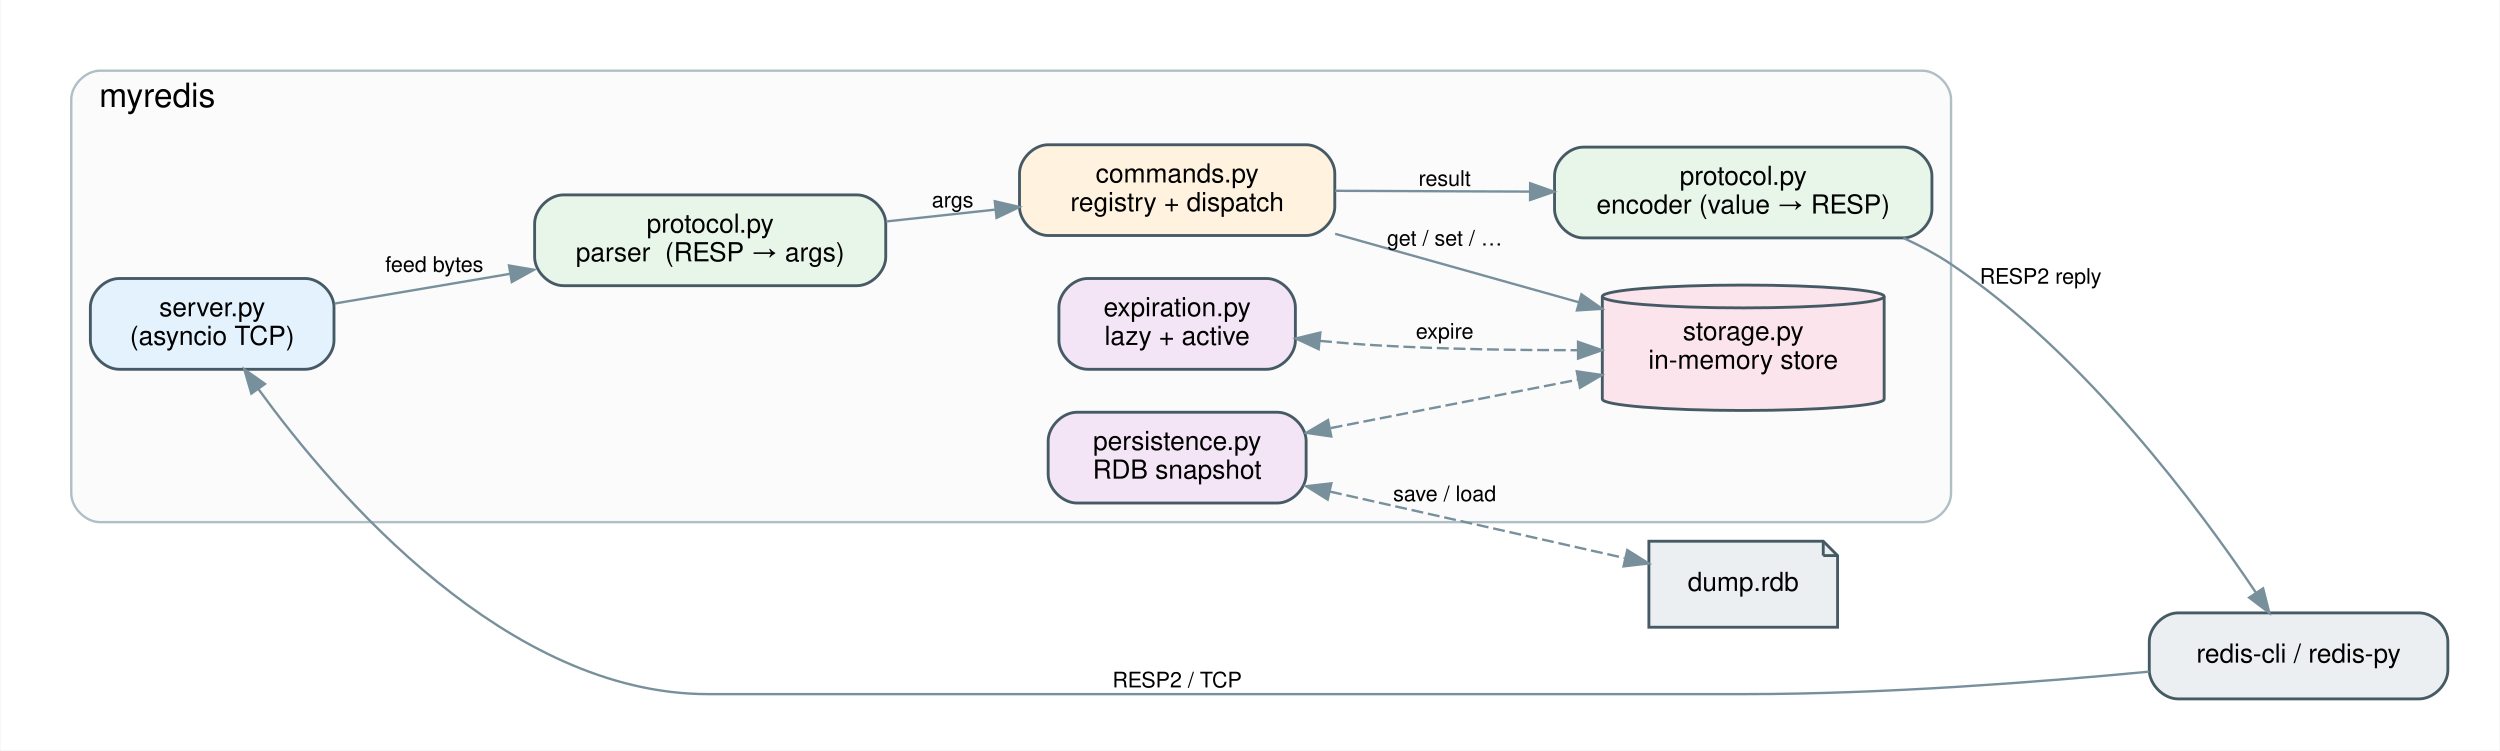
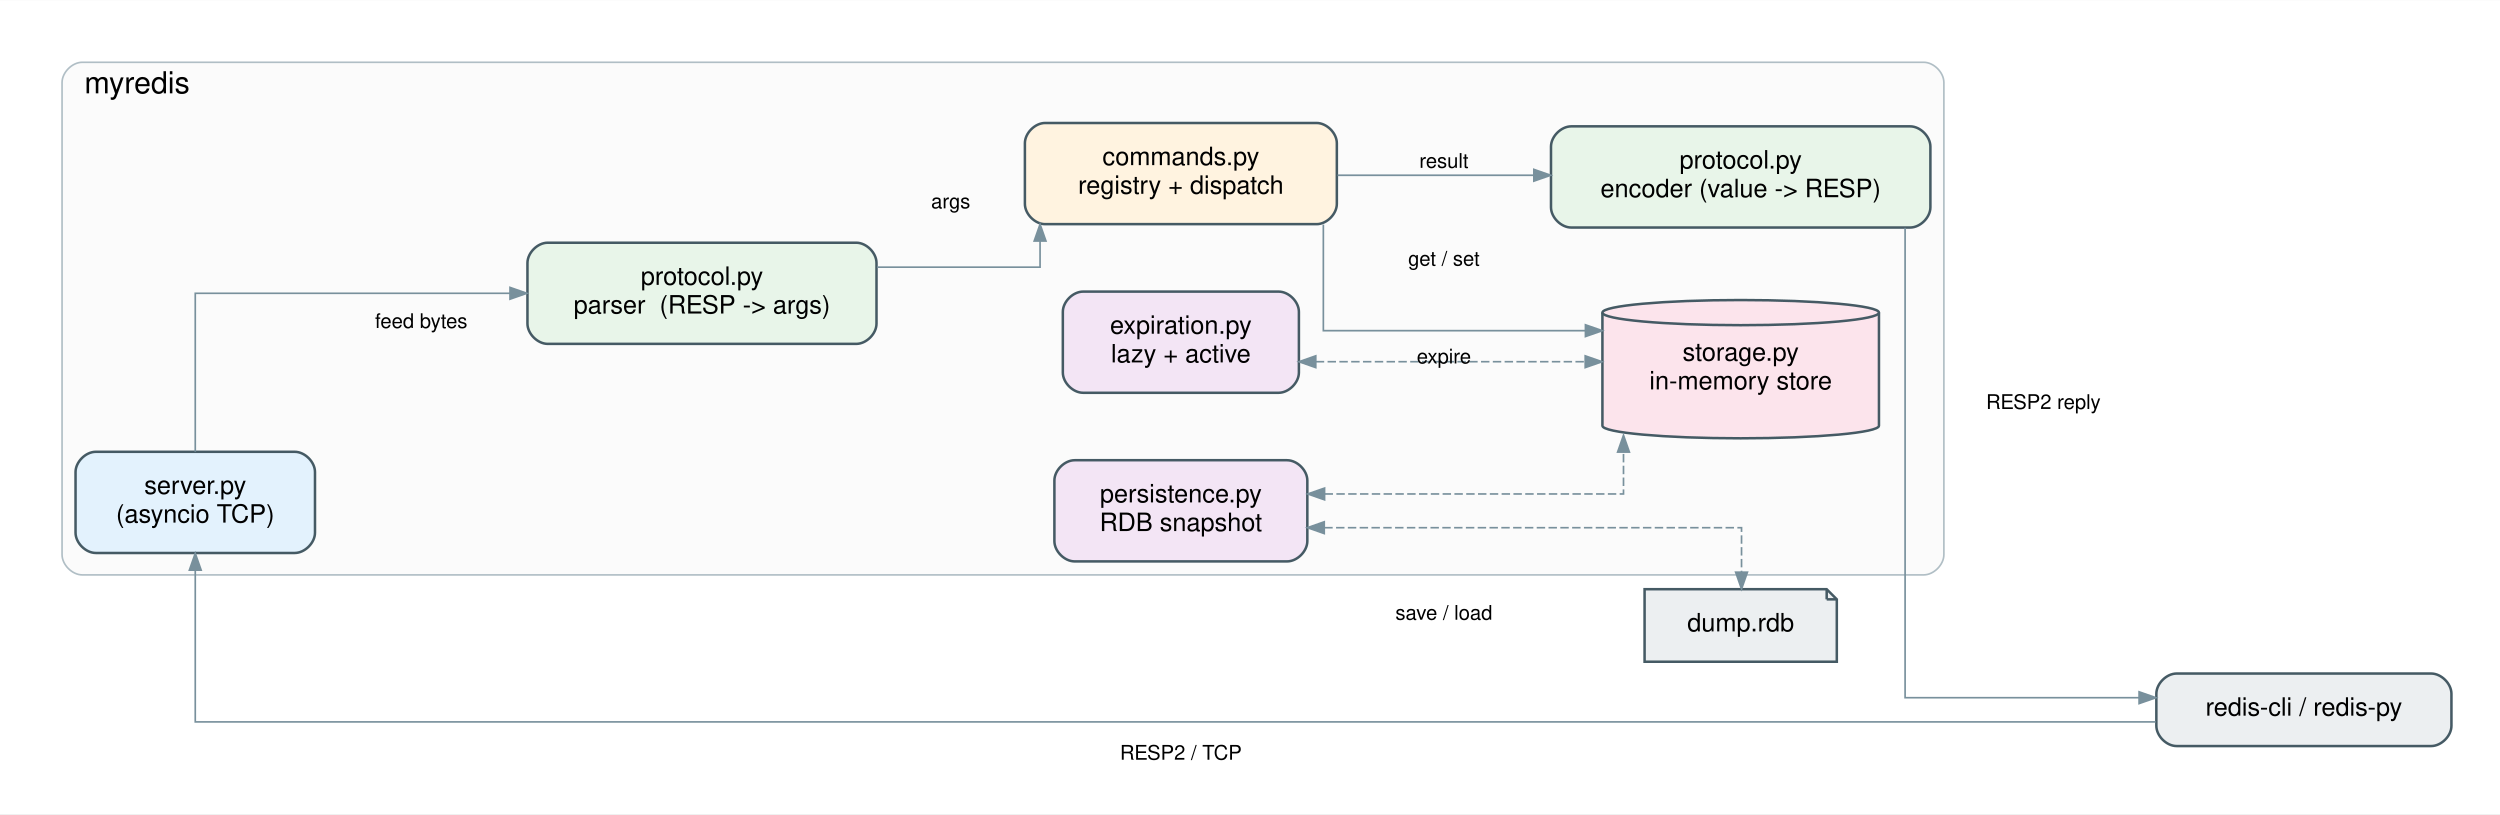
- <svg xmlns="http://www.w3.org/2000/svg" width="1046pt" height="314pt" viewBox="0.00 0.00 1046.20 314.20">
-   <g id="graph0" class="graph" transform="scale(1 1) rotate(0) translate(21.6 292.6)">
-     <polygon fill="white" stroke="transparent" points="-21.6,21.6 -21.6,-292.6 1024.6,-292.6 1024.6,21.6 -21.6,21.6" />
+ <svg xmlns="http://www.w3.org/2000/svg" width="1483pt" height="483pt" viewBox="0.00 0.00 1482.60 482.60">
+   <g id="graph0" class="graph" transform="scale(1 1) rotate(0) translate(28.8 453.8)">
+     <polygon fill="white" stroke="transparent" points="-28.8,28.8 -28.8,-453.8 1453.8,-453.8 1453.8,28.8 -28.8,28.8" />
    <g id="clust1" class="cluster">
-       <path fill="#fbfbfb" stroke="#b0bec5" d="M20,-74C20,-74 783,-74 783,-74 789,-74 795,-80 795,-86 795,-86 795,-251 795,-251 795,-257 789,-263 783,-263 783,-263 20,-263 20,-263 14,-263 8,-257 8,-251 8,-251 8,-86 8,-86 8,-80 14,-74 20,-74" />
-       <text text-anchor="middle" x="44" y="-247.8" font-family="Helvetica,sans-Serif" font-size="14.00">myredis</text>
+       <path fill="#fbfbfb" stroke="#b0bec5" d="M20,-113C20,-113 1112,-113 1112,-113 1118,-113 1124,-119 1124,-125 1124,-125 1124,-405 1124,-405 1124,-411 1118,-417 1112,-417 1112,-417 20,-417 20,-417 14,-417 8,-411 8,-405 8,-405 8,-125 8,-125 8,-119 14,-113 20,-113" />
+       <text text-anchor="middle" x="52.5" y="-398.6" font-family="Helvetica,sans-Serif" font-size="18.00">myredis</text>
    </g>
    <g id="node1" class="node">
-       <path fill="#eceff1" stroke="#455a64" stroke-width="1.2" d="M991,-36C991,-36 890,-36 890,-36 884,-36 878,-30 878,-24 878,-24 878,-12 878,-12 878,-6 884,0 890,0 890,0 991,0 991,0 997,0 1003,-6 1003,-12 1003,-12 1003,-24 1003,-24 1003,-30 997,-36 991,-36" />
-       <text text-anchor="middle" x="940.5" y="-15.2" font-family="Helvetica,sans-Serif" font-size="11.00">redis-cli / redis-py</text>
+       <path fill="#eceff1" stroke="#455a64" stroke-width="1.5" d="M1413,-54.5C1413,-54.5 1262,-54.5 1262,-54.5 1256,-54.5 1250,-48.5 1250,-42.5 1250,-42.5 1250,-23.5 1250,-23.5 1250,-17.5 1256,-11.5 1262,-11.5 1262,-11.5 1413,-11.5 1413,-11.5 1419,-11.5 1425,-17.5 1425,-23.5 1425,-23.5 1425,-42.5 1425,-42.5 1425,-48.5 1419,-54.5 1413,-54.5" />
+       <text text-anchor="middle" x="1337.5" y="-29.5" font-family="Helvetica,sans-Serif" font-size="15.00">redis-cli / redis-py</text>
    </g>
    <g id="node2" class="node">
-       <path fill="#e3f2fd" stroke="#455a64" stroke-width="1.2" d="M106,-176C106,-176 28,-176 28,-176 22,-176 16,-170 16,-164 16,-164 16,-150 16,-150 16,-144 22,-138 28,-138 28,-138 106,-138 106,-138 112,-138 118,-144 118,-150 118,-150 118,-164 118,-164 118,-170 112,-176 106,-176" />
-       <text text-anchor="middle" x="67" y="-160.2" font-family="Helvetica,sans-Serif" font-size="11.00">server.py</text>
-       <text text-anchor="middle" x="67" y="-148.2" font-family="Helvetica,sans-Serif" font-size="11.00">(asyncio TCP)</text>
+       <path fill="#e3f2fd" stroke="#455a64" stroke-width="1.5" d="M146,-186C146,-186 28,-186 28,-186 22,-186 16,-180 16,-174 16,-174 16,-138 16,-138 16,-132 22,-126 28,-126 28,-126 146,-126 146,-126 152,-126 158,-132 158,-138 158,-138 158,-174 158,-174 158,-180 152,-186 146,-186" />
+       <text text-anchor="middle" x="87" y="-161" font-family="Helvetica,sans-Serif" font-size="15.00">server.py</text>
+       <text text-anchor="middle" x="87" y="-144" font-family="Helvetica,sans-Serif" font-size="15.00">(asyncio TCP)</text>
    </g>
    <g id="edge1" class="edge">
-       <path fill="none" stroke="#78909c" d="M877.95,-11.4C831.56,-6.99 766.36,-2 709,-2 274.5,-2 274.5,-2 274.5,-2 190.45,-2 118.75,-85.15 86.39,-129.65" />
-       <polygon fill="#78909c" stroke="#78909c" points="83.4,-127.82 80.45,-137.99 89.1,-131.87 83.4,-127.82" />
-       <text text-anchor="middle" x="471" y="-4.8" font-family="Helvetica,sans-Serif" font-size="9.00">RESP2 / TCP</text>
+       <path fill="none" stroke="#78909c" d="M1249.57,-25.83C964.93,-25.83 87,-25.83 87,-25.83 87,-25.83 87,-115.81 87,-115.81" />
+       <polygon fill="#78909c" stroke="#78909c" points="83.5,-115.81 87,-125.81 90.5,-115.81 83.5,-115.81" />
+       <text text-anchor="middle" x="671.5" y="-3.4" font-family="Helvetica,sans-Serif" font-size="12.00">RESP2 / TCP</text>
    </g>
    <g id="node3" class="node">
-       <path fill="#e8f5e9" stroke="#455a64" stroke-width="1.2" d="M337,-211C337,-211 214,-211 214,-211 208,-211 202,-205 202,-199 202,-199 202,-185 202,-185 202,-179 208,-173 214,-173 214,-173 337,-173 337,-173 343,-173 349,-179 349,-185 349,-185 349,-199 349,-199 349,-205 343,-211 337,-211" />
-       <text text-anchor="middle" x="275.5" y="-195.2" font-family="Helvetica,sans-Serif" font-size="11.00">protocol.py</text>
-       <text text-anchor="middle" x="275.5" y="-183.2" font-family="Helvetica,sans-Serif" font-size="11.00">parser  (RESP → args)</text>
+       <path fill="#e8f5e9" stroke="#455a64" stroke-width="1.5" d="M479,-310C479,-310 296,-310 296,-310 290,-310 284,-304 284,-298 284,-298 284,-262 284,-262 284,-256 290,-250 296,-250 296,-250 479,-250 479,-250 485,-250 491,-256 491,-262 491,-262 491,-298 491,-298 491,-304 485,-310 479,-310" />
+       <text text-anchor="middle" x="387.5" y="-285" font-family="Helvetica,sans-Serif" font-size="15.00">protocol.py</text>
+       <text text-anchor="middle" x="387.5" y="-268" font-family="Helvetica,sans-Serif" font-size="15.00">parser  (RESP -&gt; args)</text>
    </g>
    <g id="edge2" class="edge">
-       <path fill="none" stroke="#78909c" d="M118.25,-165.52C140.29,-169.25 166.74,-173.74 191.56,-177.94" />
-       <polygon fill="#78909c" stroke="#78909c" points="191.27,-181.44 201.71,-179.66 192.44,-174.54 191.27,-181.44" />
-       <text text-anchor="middle" x="160" y="-178.8" font-family="Helvetica,sans-Serif" font-size="9.00">feed bytes</text>
+       <path fill="none" stroke="#78909c" d="M87,-186.02C87,-222.72 87,-280 87,-280 87,-280 273.66,-280 273.66,-280" />
+       <polygon fill="#78909c" stroke="#78909c" points="273.66,-283.5 283.66,-280 273.66,-276.5 273.66,-283.5" />
+       <text text-anchor="middle" x="221" y="-259.4" font-family="Helvetica,sans-Serif" font-size="12.00">feed bytes</text>
    </g>
    <g id="node4" class="node">
-       <path fill="#fff3e0" stroke="#455a64" stroke-width="1.2" d="M525,-232C525,-232 417,-232 417,-232 411,-232 405,-226 405,-220 405,-220 405,-206 405,-206 405,-200 411,-194 417,-194 417,-194 525,-194 525,-194 531,-194 537,-200 537,-206 537,-206 537,-220 537,-220 537,-226 531,-232 525,-232" />
-       <text text-anchor="middle" x="471" y="-216.2" font-family="Helvetica,sans-Serif" font-size="11.00">commands.py</text>
-       <text text-anchor="middle" x="471" y="-204.2" font-family="Helvetica,sans-Serif" font-size="11.00">registry + dispatch</text>
+       <path fill="#fff3e0" stroke="#455a64" stroke-width="1.5" d="M752,-381C752,-381 591,-381 591,-381 585,-381 579,-375 579,-369 579,-369 579,-333 579,-333 579,-327 585,-321 591,-321 591,-321 752,-321 752,-321 758,-321 764,-327 764,-333 764,-333 764,-369 764,-369 764,-375 758,-381 752,-381" />
+       <text text-anchor="middle" x="671.5" y="-356" font-family="Helvetica,sans-Serif" font-size="15.00">commands.py</text>
+       <text text-anchor="middle" x="671.5" y="-339" font-family="Helvetica,sans-Serif" font-size="15.00">registry + dispatch</text>
    </g>
    <g id="edge3" class="edge">
-       <path fill="none" stroke="#78909c" d="M349.1,-199.88C364,-201.5 379.72,-203.2 394.71,-204.83" />
-       <polygon fill="#78909c" stroke="#78909c" points="394.64,-208.34 404.95,-205.94 395.39,-201.38 394.64,-208.34" />
-       <text text-anchor="middle" x="377" y="-205.8" font-family="Helvetica,sans-Serif" font-size="9.00">args</text>
+       <path fill="none" stroke="#78909c" d="M491.27,-295.5C540.2,-295.5 588,-295.5 588,-295.5 588,-295.5 588,-310.98 588,-310.98" />
+       <polygon fill="#78909c" stroke="#78909c" points="584.5,-310.98 588,-320.98 591.5,-310.98 584.5,-310.98" />
+       <text text-anchor="middle" x="535" y="-330.4" font-family="Helvetica,sans-Serif" font-size="12.00">args</text>
    </g>
    <g id="node5" class="node">
-       <path fill="#e8f5e9" stroke="#455a64" stroke-width="1.2" d="M775,-231C775,-231 641,-231 641,-231 635,-231 629,-225 629,-219 629,-219 629,-205 629,-205 629,-199 635,-193 641,-193 641,-193 775,-193 775,-193 781,-193 787,-199 787,-205 787,-205 787,-219 787,-219 787,-225 781,-231 775,-231" />
-       <text text-anchor="middle" x="708" y="-215.2" font-family="Helvetica,sans-Serif" font-size="11.00">protocol.py</text>
-       <text text-anchor="middle" x="708" y="-203.2" font-family="Helvetica,sans-Serif" font-size="11.00">encoder (value → RESP)</text>
+       <path fill="#e8f5e9" stroke="#455a64" stroke-width="1.5" d="M1104,-379C1104,-379 903,-379 903,-379 897,-379 891,-373 891,-367 891,-367 891,-331 891,-331 891,-325 897,-319 903,-319 903,-319 1104,-319 1104,-319 1110,-319 1116,-325 1116,-331 1116,-331 1116,-367 1116,-367 1116,-373 1110,-379 1104,-379" />
+       <text text-anchor="middle" x="1003.5" y="-354" font-family="Helvetica,sans-Serif" font-size="15.00">protocol.py</text>
+       <text text-anchor="middle" x="1003.5" y="-337" font-family="Helvetica,sans-Serif" font-size="15.00">encoder (value -&gt; RESP)</text>
    </g>
    <g id="edge5" class="edge">
-       <path fill="none" stroke="#78909c" d="M537.15,-212.72C562.32,-212.62 591.52,-212.49 618.54,-212.38" />
-       <polygon fill="#78909c" stroke="#78909c" points="618.79,-215.88 628.78,-212.33 618.76,-208.88 618.79,-215.88" />
-       <text text-anchor="middle" x="583" y="-214.8" font-family="Helvetica,sans-Serif" font-size="9.00">result</text>
+       <path fill="none" stroke="#78909c" d="M764.42,-350C764.42,-350 880.83,-350 880.83,-350" />
+       <polygon fill="#78909c" stroke="#78909c" points="880.83,-353.5 890.83,-350 880.83,-346.5 880.83,-353.5" />
+       <text text-anchor="middle" x="827.5" y="-354.4" font-family="Helvetica,sans-Serif" font-size="12.00">result</text>
    </g>
    <g id="node6" class="node">
-       <path fill="#fce4ec" stroke="#455a64" stroke-width="1.2" d="M767,-168.48C767,-171.11 740.56,-173.25 708,-173.25 675.44,-173.25 649,-171.11 649,-168.48 649,-168.48 649,-125.52 649,-125.52 649,-122.89 675.44,-120.75 708,-120.75 740.56,-120.75 767,-122.89 767,-125.52 767,-125.52 767,-168.48 767,-168.48" />
-       <path fill="none" stroke="#455a64" stroke-width="1.2" d="M767,-168.48C767,-165.84 740.56,-163.7 708,-163.7 675.44,-163.7 649,-165.84 649,-168.48" />
-       <text text-anchor="middle" x="708" y="-150.2" font-family="Helvetica,sans-Serif" font-size="11.00">storage.py</text>
-       <text text-anchor="middle" x="708" y="-138.2" font-family="Helvetica,sans-Serif" font-size="11.00">in-memory store</text>
+       <path fill="#fce4ec" stroke="#455a64" stroke-width="1.5" d="M1085.5,-268.55C1085.5,-272.66 1048.75,-276 1003.5,-276 958.25,-276 921.5,-272.66 921.5,-268.55 921.5,-268.55 921.5,-201.45 921.5,-201.45 921.5,-197.34 958.25,-194 1003.5,-194 1048.75,-194 1085.5,-197.34 1085.5,-201.45 1085.5,-201.45 1085.5,-268.55 1085.5,-268.55" />
+       <path fill="none" stroke="#455a64" stroke-width="1.5" d="M1085.5,-268.55C1085.5,-264.43 1048.75,-261.09 1003.5,-261.09 958.25,-261.09 921.5,-264.43 921.5,-268.55" />
+       <text text-anchor="middle" x="1003.5" y="-240" font-family="Helvetica,sans-Serif" font-size="15.00">storage.py</text>
+       <text text-anchor="middle" x="1003.5" y="-223" font-family="Helvetica,sans-Serif" font-size="15.00">in-memory store</text>
    </g>
    <g id="edge4" class="edge">
-       <path fill="none" stroke="#78909c" d="M537.15,-194.7C568.91,-185.78 607.08,-175.06 639.19,-166.04" />
-       <polygon fill="#78909c" stroke="#78909c" points="640.26,-169.38 648.94,-163.31 638.37,-162.64 640.26,-169.38" />
-       <text text-anchor="middle" x="583" y="-189.8" font-family="Helvetica,sans-Serif" font-size="9.00">get / set / …</text>
+       <path fill="none" stroke="#78909c" d="M756,-320.75C756,-293.55 756,-257.83 756,-257.83 756,-257.83 911.43,-257.83 911.43,-257.83" />
+       <polygon fill="#78909c" stroke="#78909c" points="911.43,-261.33 921.43,-257.83 911.43,-254.33 911.43,-261.33" />
+       <text text-anchor="middle" x="827.5" y="-296.4" font-family="Helvetica,sans-Serif" font-size="12.00">get / set</text>
    </g>
    <g id="edge6" class="edge">
-       <path fill="none" stroke="#78909c" d="M775.04,-192.96C782.03,-189.78 788.83,-186.15 795,-182 850.73,-144.51 898.48,-80.47 922.63,-44.5" />
-       <polygon fill="#78909c" stroke="#78909c" points="925.66,-46.27 928.26,-36 919.82,-42.41 925.66,-46.27" />
-       <text text-anchor="middle" x="832.5" y="-173.8" font-family="Helvetica,sans-Serif" font-size="9.00">RESP2 reply</text>
+       <path fill="none" stroke="#78909c" d="M1101,-318.83C1101,-241.11 1101,-40.17 1101,-40.17 1101,-40.17 1239.77,-40.17 1239.77,-40.17" />
+       <polygon fill="#78909c" stroke="#78909c" points="1239.77,-43.67 1249.77,-40.17 1239.77,-36.67 1239.77,-43.67" />
+       <text text-anchor="middle" x="1183" y="-211.4" font-family="Helvetica,sans-Serif" font-size="12.00">RESP2 reply</text>
    </g>
    <g id="node7" class="node">
-       <path fill="#f3e5f5" stroke="#455a64" stroke-width="1.2" d="M508.5,-176C508.5,-176 433.5,-176 433.5,-176 427.5,-176 421.5,-170 421.5,-164 421.5,-164 421.5,-150 421.5,-150 421.5,-144 427.5,-138 433.5,-138 433.5,-138 508.5,-138 508.5,-138 514.5,-138 520.5,-144 520.5,-150 520.5,-150 520.5,-164 520.5,-164 520.5,-170 514.5,-176 508.5,-176" />
-       <text text-anchor="middle" x="471" y="-160.2" font-family="Helvetica,sans-Serif" font-size="11.00">expiration.py</text>
-       <text text-anchor="middle" x="471" y="-148.2" font-family="Helvetica,sans-Serif" font-size="11.00">lazy + active</text>
+       <path fill="#f3e5f5" stroke="#455a64" stroke-width="1.5" d="M729.5,-281C729.5,-281 613.5,-281 613.5,-281 607.5,-281 601.5,-275 601.5,-269 601.5,-269 601.5,-233 601.5,-233 601.5,-227 607.5,-221 613.5,-221 613.5,-221 729.5,-221 729.5,-221 735.5,-221 741.5,-227 741.5,-233 741.5,-233 741.5,-269 741.5,-269 741.5,-275 735.5,-281 729.5,-281" />
+       <text text-anchor="middle" x="671.5" y="-256" font-family="Helvetica,sans-Serif" font-size="15.00">expiration.py</text>
+       <text text-anchor="middle" x="671.5" y="-239" font-family="Helvetica,sans-Serif" font-size="15.00">lazy + active</text>
    </g>
    <g id="edge7" class="edge">
-       <path fill="none" stroke="#78909c" stroke-dasharray="5,2" d="M530.82,-149.88C538.93,-149.11 547.17,-148.45 555,-148 582.33,-146.43 612.47,-145.97 638.65,-145.98" />
-       <polygon fill="#78909c" stroke="#78909c" points="530.25,-146.41 520.65,-150.89 530.95,-153.38 530.25,-146.41" />
-       <polygon fill="#78909c" stroke="#78909c" points="638.84,-149.48 648.85,-146 638.86,-142.48 638.84,-149.48" />
-       <text text-anchor="middle" x="583" y="-150.8" font-family="Helvetica,sans-Serif" font-size="9.00">expire</text>
+       <path fill="none" stroke="#78909c" stroke-dasharray="5,2" d="M751.5,-239.42C751.5,-239.42 911.29,-239.42 911.29,-239.42" />
+       <polygon fill="#78909c" stroke="#78909c" points="911.29,-242.92 921.29,-239.42 911.29,-235.92 911.29,-242.92" />
+       <polygon fill="#78909c" stroke="#78909c" points="751.5,-235.92 741.5,-239.42 751.5,-242.92 751.5,-235.92" />
+       <text text-anchor="middle" x="827.5" y="-238.4" font-family="Helvetica,sans-Serif" font-size="12.00">expire</text>
    </g>
    <g id="node8" class="node">
-       <path fill="#f3e5f5" stroke="#455a64" stroke-width="1.2" d="M513,-120C513,-120 429,-120 429,-120 423,-120 417,-114 417,-108 417,-108 417,-94 417,-94 417,-88 423,-82 429,-82 429,-82 513,-82 513,-82 519,-82 525,-88 525,-94 525,-94 525,-108 525,-108 525,-114 519,-120 513,-120" />
-       <text text-anchor="middle" x="471" y="-104.2" font-family="Helvetica,sans-Serif" font-size="11.00">persistence.py</text>
-       <text text-anchor="middle" x="471" y="-92.2" font-family="Helvetica,sans-Serif" font-size="11.00">RDB snapshot</text>
+       <path fill="#f3e5f5" stroke="#455a64" stroke-width="1.5" d="M734.5,-181C734.5,-181 608.5,-181 608.5,-181 602.5,-181 596.5,-175 596.5,-169 596.5,-169 596.5,-133 596.5,-133 596.5,-127 602.5,-121 608.5,-121 608.5,-121 734.5,-121 734.5,-121 740.5,-121 746.5,-127 746.5,-133 746.5,-133 746.5,-169 746.5,-169 746.5,-175 740.5,-181 734.5,-181" />
+       <text text-anchor="middle" x="671.5" y="-156" font-family="Helvetica,sans-Serif" font-size="15.00">persistence.py</text>
+       <text text-anchor="middle" x="671.5" y="-139" font-family="Helvetica,sans-Serif" font-size="15.00">RDB snapshot</text>
    </g>
    <g id="edge8" class="edge">
-       <path fill="none" stroke="#78909c" stroke-dasharray="5,2" d="M535.24,-113.38C567.26,-119.65 606.19,-127.27 638.88,-133.67" />
-       <polygon fill="#78909c" stroke="#78909c" points="535.52,-109.87 525.03,-111.38 534.17,-116.74 535.52,-109.87" />
-       <polygon fill="#78909c" stroke="#78909c" points="638.32,-137.12 648.81,-135.61 639.66,-130.25 638.32,-137.12" />
+       <path fill="none" stroke="#78909c" stroke-dasharray="5,2" d="M756.72,-161C756.72,-161 934,-161 934,-161 934,-161 934,-185.83 934,-185.83" />
+       <polygon fill="#78909c" stroke="#78909c" points="756.72,-157.5 746.72,-161 756.72,-164.5 756.72,-157.5" />
+       <polygon fill="#78909c" stroke="#78909c" points="930.5,-185.83 934,-195.83 937.5,-185.83 930.5,-185.83" />
    </g>
    <g id="node9" class="node">
-       <polygon fill="#eceff1" stroke="#455a64" stroke-width="1.2" points="741.5,-66 668.5,-66 668.5,-30 747.5,-30 747.5,-60 741.5,-66" />
-       <polyline fill="none" stroke="#455a64" stroke-width="1.2" points="741.5,-66 741.5,-60 " />
-       <polyline fill="none" stroke="#455a64" stroke-width="1.2" points="747.5,-60 741.5,-60 " />
-       <text text-anchor="middle" x="708" y="-45.2" font-family="Helvetica,sans-Serif" font-size="11.00">dump.rdb</text>
+       <polygon fill="#eceff1" stroke="#455a64" stroke-width="1.5" points="1054.5,-104.5 946.5,-104.5 946.5,-61.5 1060.5,-61.5 1060.5,-98.5 1054.5,-104.5" />
+       <polyline fill="none" stroke="#455a64" stroke-width="1.5" points="1054.5,-104.5 1054.5,-98.5 " />
+       <polyline fill="none" stroke="#455a64" stroke-width="1.5" points="1060.5,-98.5 1054.5,-98.5 " />
+       <text text-anchor="middle" x="1003.5" y="-79.5" font-family="Helvetica,sans-Serif" font-size="15.00">dump.rdb</text>
    </g>
    <g id="edge9" class="edge">
-       <path fill="none" stroke="#78909c" stroke-dasharray="5,2" d="M535,-86.79C573.7,-78.06 622.52,-67.05 658.25,-58.99" />
-       <polygon fill="#78909c" stroke="#78909c" points="534.02,-83.43 525.03,-89.04 535.56,-90.25 534.02,-83.43" />
-       <polygon fill="#78909c" stroke="#78909c" points="659.45,-62.31 668.43,-56.7 657.9,-55.48 659.45,-62.31" />
-       <text text-anchor="middle" x="583" y="-82.8" font-family="Helvetica,sans-Serif" font-size="9.00">save / load</text>
+       <path fill="none" stroke="#78909c" stroke-dasharray="5,2" d="M756.53,-141C756.53,-141 1004,-141 1004,-141 1004,-141 1004,-114.6 1004,-114.6" />
+       <polygon fill="#78909c" stroke="#78909c" points="756.53,-137.5 746.53,-141 756.53,-144.5 756.53,-137.5" />
+       <polygon fill="#78909c" stroke="#78909c" points="1007.5,-114.6 1004,-104.6 1000.5,-114.6 1007.5,-114.6" />
+       <text text-anchor="middle" x="827.5" y="-86.4" font-family="Helvetica,sans-Serif" font-size="12.00">save / load</text>
    </g>
  </g>
</svg>
